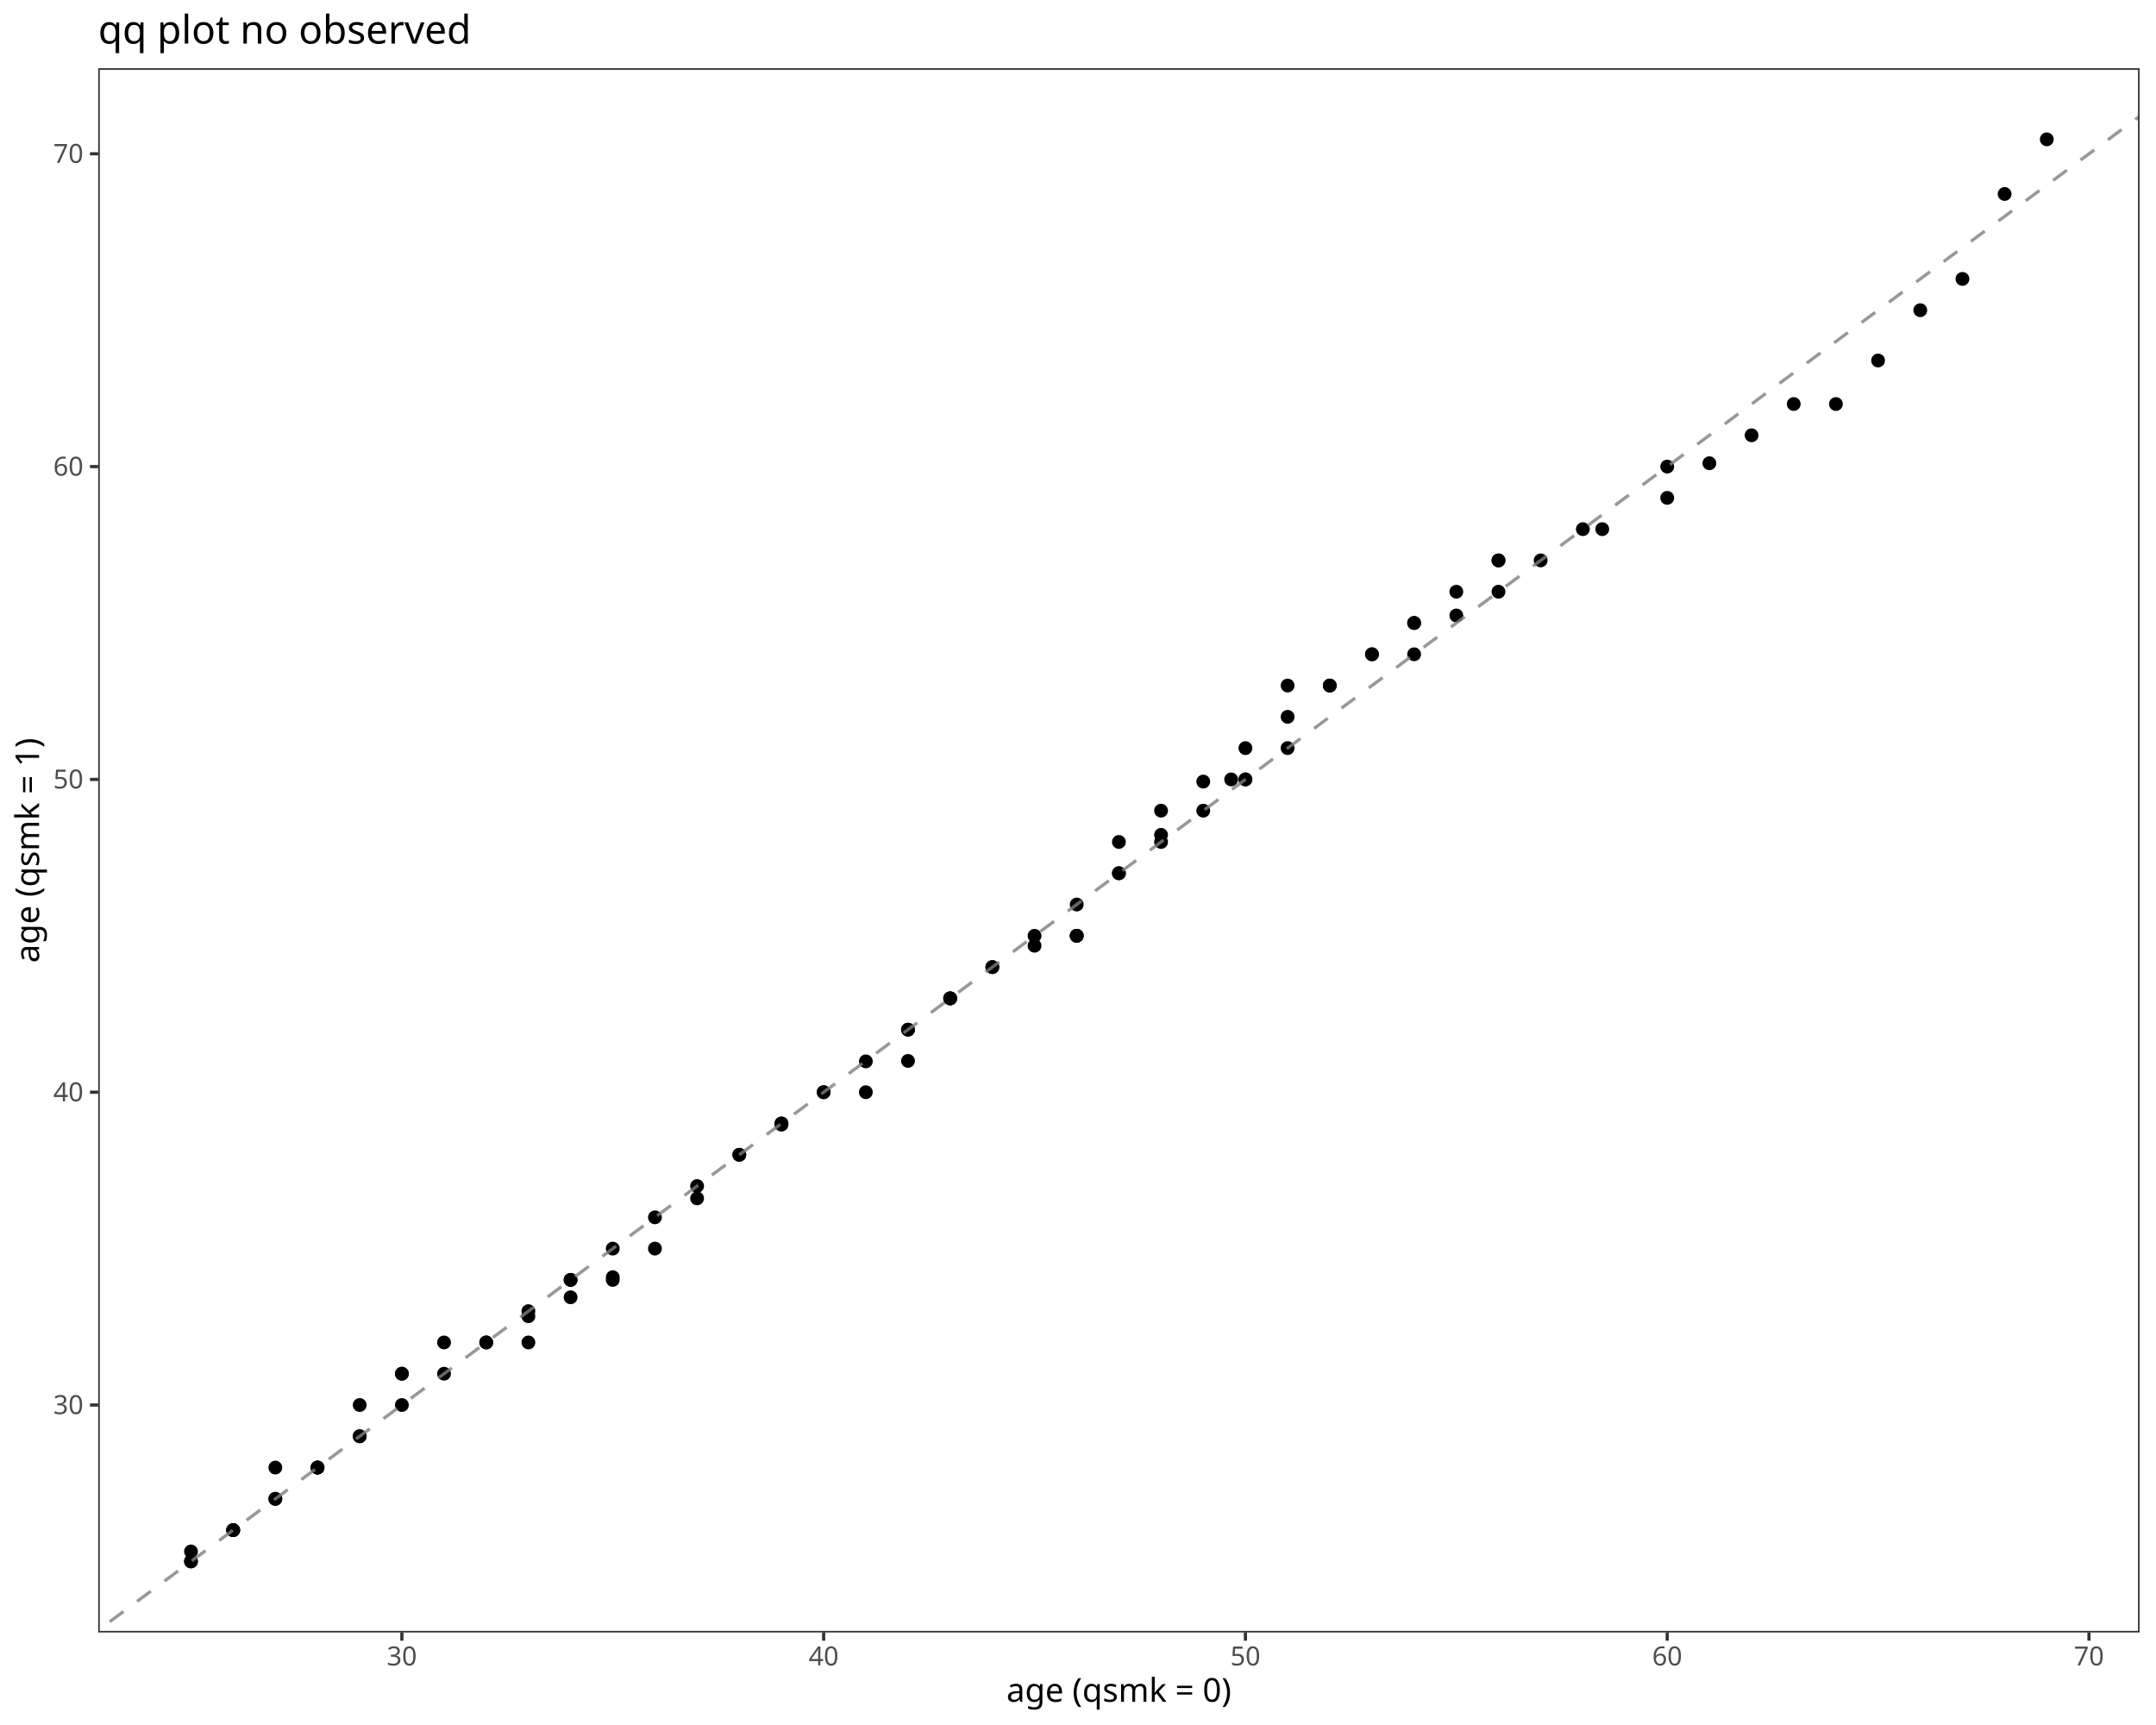
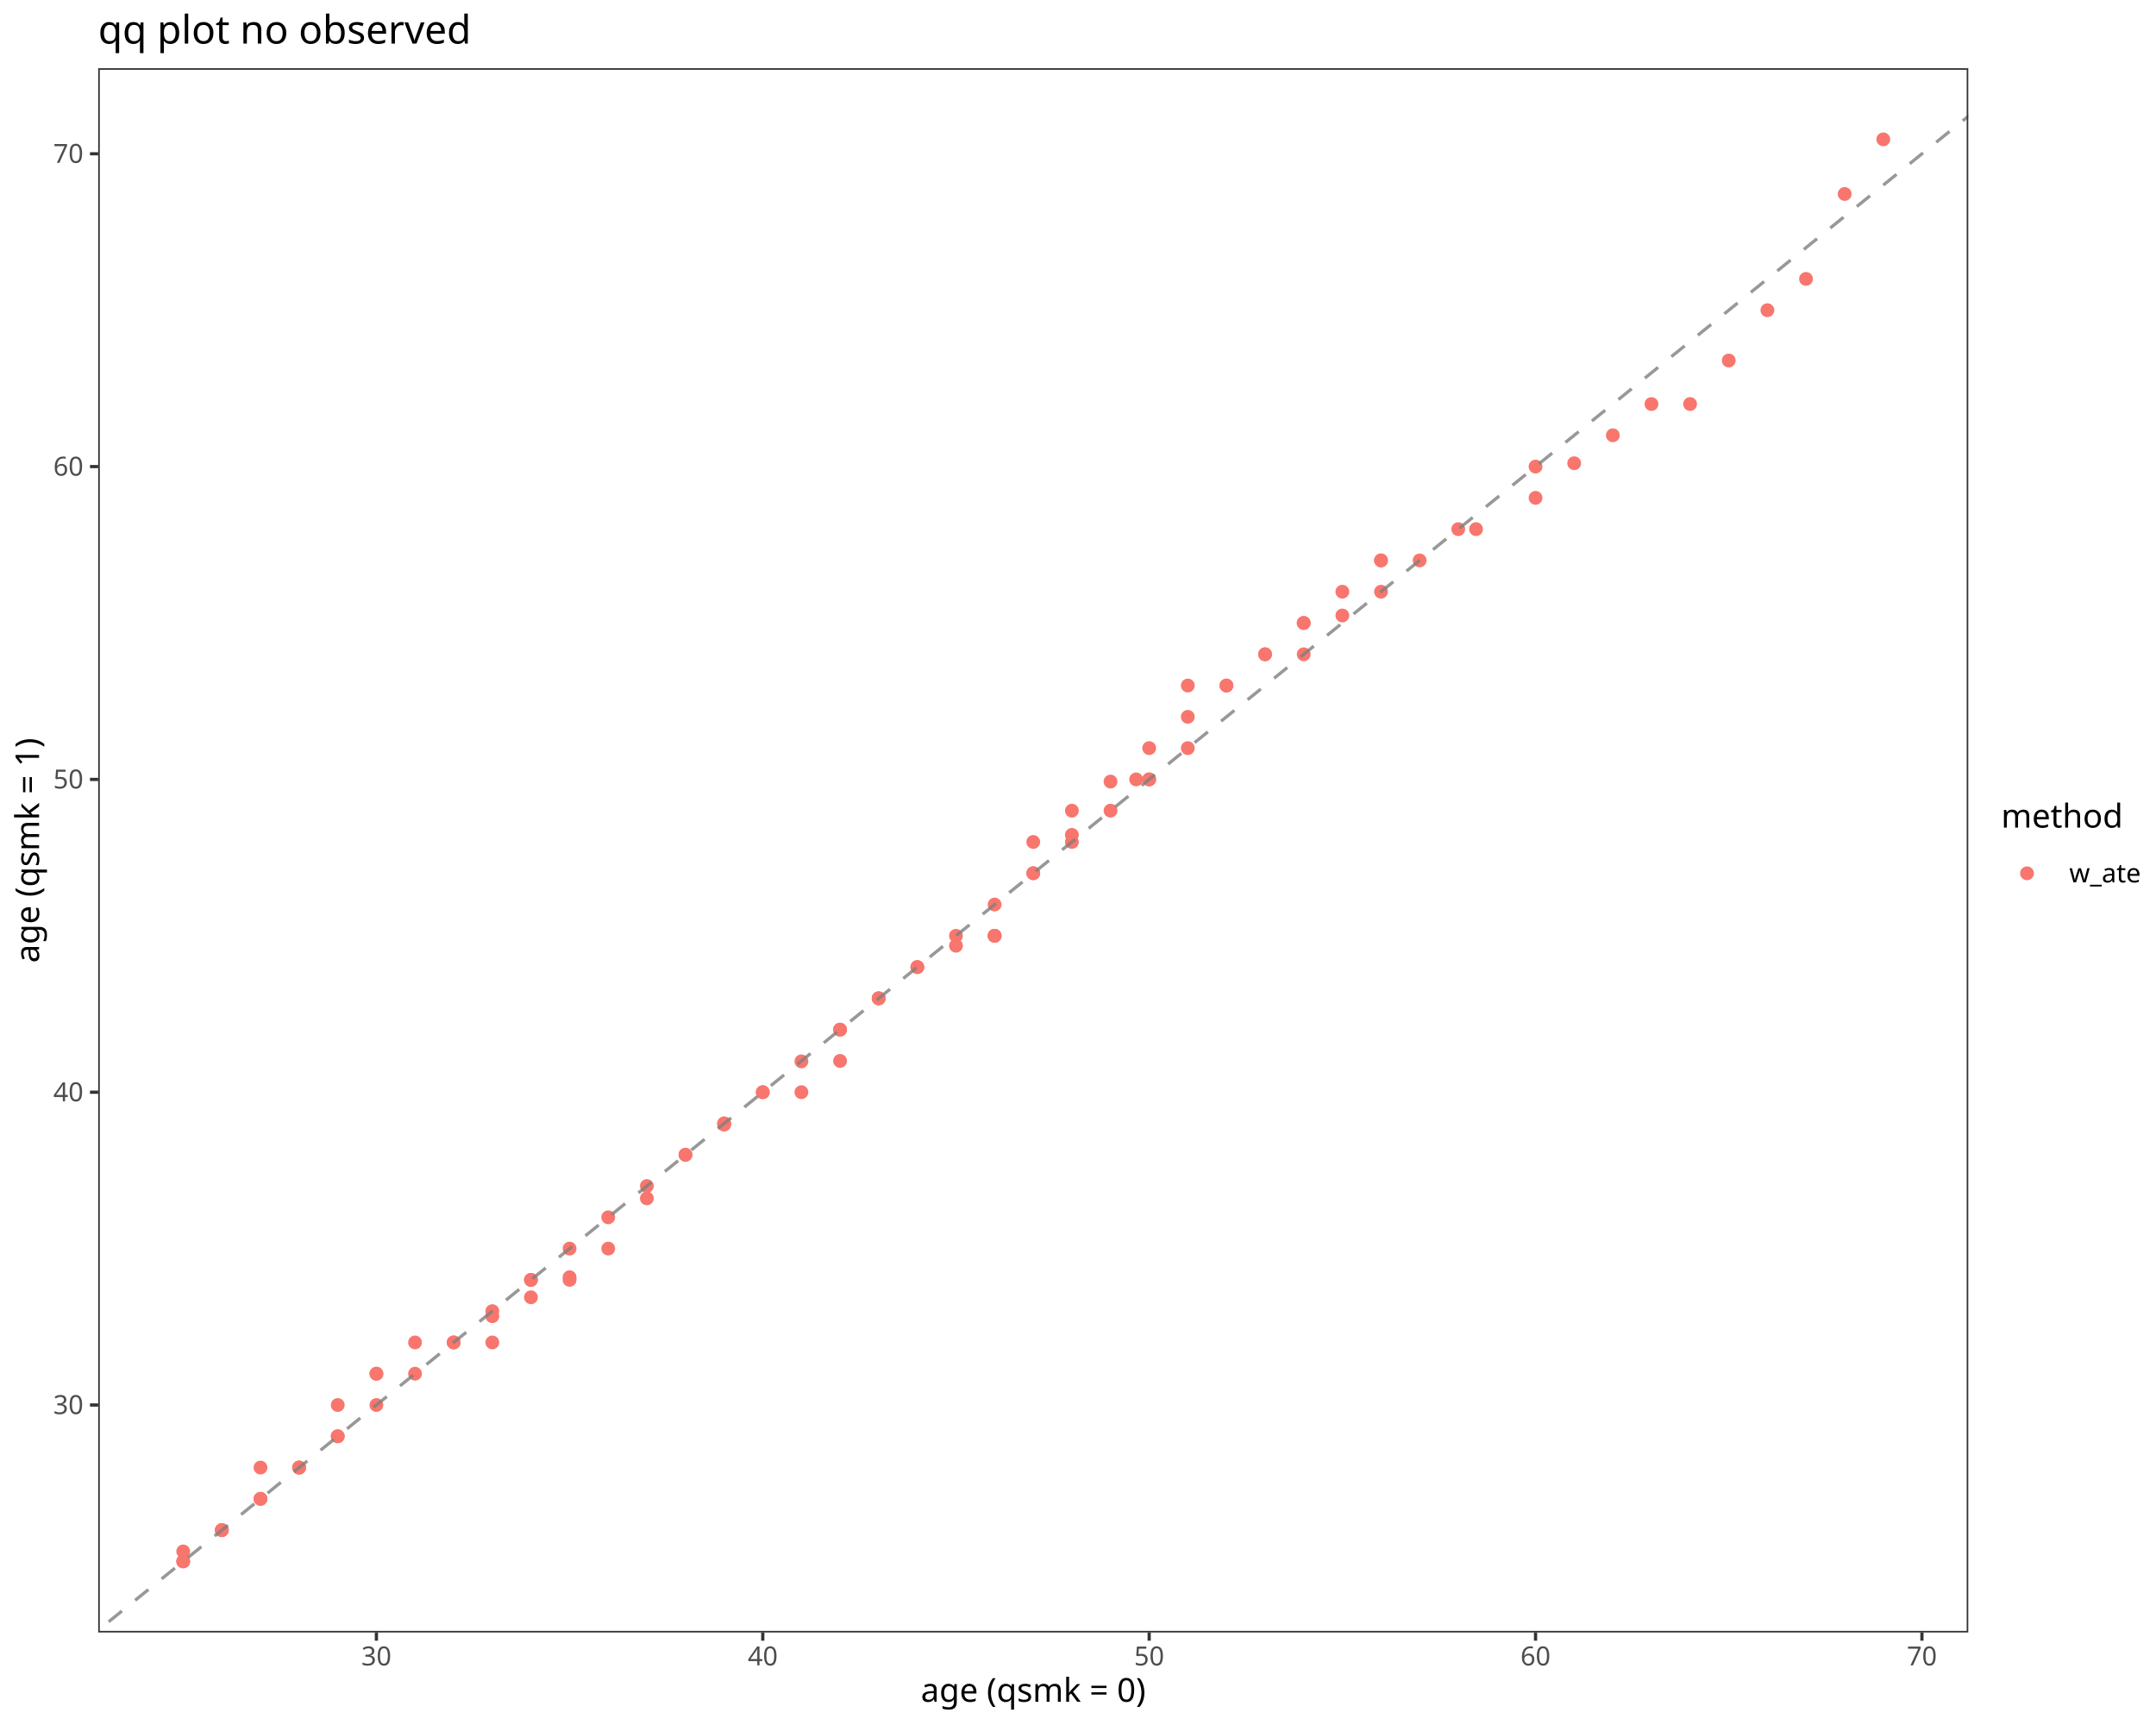
<svg xmlns="http://www.w3.org/2000/svg" class="svglite" data-engine-version="2.0" width="720.00pt" height="576.00pt" viewBox="0 0 720.00 576.00">
  <defs>
    <style type="text/css">
    .svglite line, .svglite polyline, .svglite polygon, .svglite path, .svglite rect, .svglite circle {
      fill: none;
      stroke: #000000;
      stroke-linecap: round;
      stroke-linejoin: round;
      stroke-miterlimit: 10.00;
    }
  </style>
  </defs>
  <rect width="100%" height="100%" style="stroke: none; fill: #FFFFFF;" />
  <defs>
    <clipPath id="cpMC4wMHw3MjAuMDB8MC4wMHw1NzYuMDA=">
      <rect x="0.00" y="0.00" width="720.00" height="576.00" />
    </clipPath>
  </defs>
  <g clip-path="url(#cpMC4wMHw3MjAuMDB8MC4wMHw1NzYuMDA=)">
    <rect x="0.00" y="0.00" width="720.00" height="576.00" style="stroke-width: 1.07; stroke: #FFFFFF; fill: #FFFFFF;" />
  </g>
  <defs>
-     <clipPath id="cpMzIuNzl8NzE0LjUyfDIyLjc4fDU0NS4xMQ==">
-       <rect x="32.79" y="22.78" width="681.73" height="522.33" />
+     <clipPath id="cpMzIuNzl8NjU3LjMyfDIyLjc4fDU0NS4xMQ==">
+       <rect x="32.79" y="22.78" width="624.52" height="522.33" />
    </clipPath>
  </defs>
-   <g clip-path="url(#cpMzIuNzl8NzE0LjUyfDIyLjc4fDU0NS4xMQ==)">
-     <rect x="32.79" y="22.78" width="681.73" height="522.33" style="stroke-width: 1.07; stroke: none; fill: #FFFFFF;" />
-     <circle cx="63.78" cy="521.37" r="1.95" style="stroke-width: 0.71; fill: #000000;" />
-     <circle cx="63.78" cy="521.37" r="1.95" style="stroke-width: 0.71; fill: #000000;" />
-     <circle cx="63.78" cy="518.05" r="1.95" style="stroke-width: 0.71; fill: #000000;" />
-     <circle cx="77.87" cy="510.93" r="1.95" style="stroke-width: 0.71; fill: #000000;" />
-     <circle cx="77.87" cy="510.93" r="1.95" style="stroke-width: 0.71; fill: #000000;" />
-     <circle cx="77.87" cy="510.93" r="1.95" style="stroke-width: 0.71; fill: #000000;" />
-     <circle cx="91.95" cy="500.48" r="1.95" style="stroke-width: 0.71; fill: #000000;" />
-     <circle cx="91.95" cy="500.48" r="1.95" style="stroke-width: 0.71; fill: #000000;" />
-     <circle cx="91.95" cy="490.04" r="1.95" style="stroke-width: 0.71; fill: #000000;" />
-     <circle cx="106.04" cy="490.04" r="1.95" style="stroke-width: 0.71; fill: #000000;" />
-     <circle cx="106.04" cy="490.04" r="1.95" style="stroke-width: 0.71; fill: #000000;" />
-     <circle cx="106.04" cy="490.04" r="1.95" style="stroke-width: 0.71; fill: #000000;" />
-     <circle cx="120.12" cy="479.59" r="1.95" style="stroke-width: 0.71; fill: #000000;" />
-     <circle cx="120.12" cy="479.59" r="1.95" style="stroke-width: 0.71; fill: #000000;" />
-     <circle cx="120.12" cy="469.15" r="1.95" style="stroke-width: 0.71; fill: #000000;" />
-     <circle cx="134.21" cy="469.15" r="1.95" style="stroke-width: 0.71; fill: #000000;" />
-     <circle cx="134.21" cy="458.70" r="1.95" style="stroke-width: 0.71; fill: #000000;" />
-     <circle cx="134.21" cy="458.70" r="1.95" style="stroke-width: 0.71; fill: #000000;" />
-     <circle cx="148.29" cy="458.70" r="1.95" style="stroke-width: 0.71; fill: #000000;" />
-     <circle cx="148.29" cy="448.26" r="1.95" style="stroke-width: 0.71; fill: #000000;" />
-     <circle cx="162.38" cy="448.26" r="1.95" style="stroke-width: 0.71; fill: #000000;" />
-     <circle cx="162.38" cy="448.26" r="1.95" style="stroke-width: 0.71; fill: #000000;" />
-     <circle cx="176.46" cy="448.26" r="1.95" style="stroke-width: 0.71; fill: #000000;" />
-     <circle cx="176.46" cy="439.50" r="1.95" style="stroke-width: 0.71; fill: #000000;" />
-     <circle cx="176.46" cy="437.81" r="1.95" style="stroke-width: 0.71; fill: #000000;" />
-     <circle cx="190.55" cy="433.18" r="1.95" style="stroke-width: 0.71; fill: #000000;" />
-     <circle cx="190.55" cy="427.37" r="1.95" style="stroke-width: 0.71; fill: #000000;" />
-     <circle cx="190.55" cy="427.37" r="1.95" style="stroke-width: 0.71; fill: #000000;" />
-     <circle cx="204.63" cy="427.37" r="1.95" style="stroke-width: 0.71; fill: #000000;" />
-     <circle cx="204.63" cy="426.48" r="1.95" style="stroke-width: 0.71; fill: #000000;" />
-     <circle cx="204.63" cy="416.92" r="1.95" style="stroke-width: 0.71; fill: #000000;" />
-     <circle cx="218.72" cy="416.92" r="1.95" style="stroke-width: 0.71; fill: #000000;" />
-     <circle cx="218.72" cy="406.48" r="1.95" style="stroke-width: 0.71; fill: #000000;" />
-     <circle cx="232.80" cy="400.14" r="1.95" style="stroke-width: 0.71; fill: #000000;" />
-     <circle cx="232.80" cy="396.03" r="1.95" style="stroke-width: 0.71; fill: #000000;" />
-     <circle cx="246.89" cy="385.59" r="1.95" style="stroke-width: 0.71; fill: #000000;" />
-     <circle cx="246.89" cy="385.59" r="1.95" style="stroke-width: 0.71; fill: #000000;" />
-     <circle cx="260.97" cy="375.53" r="1.95" style="stroke-width: 0.71; fill: #000000;" />
-     <circle cx="260.97" cy="375.14" r="1.95" style="stroke-width: 0.71; fill: #000000;" />
-     <circle cx="260.97" cy="375.14" r="1.95" style="stroke-width: 0.71; fill: #000000;" />
-     <circle cx="275.06" cy="364.70" r="1.95" style="stroke-width: 0.71; fill: #000000;" />
-     <circle cx="275.06" cy="364.70" r="1.95" style="stroke-width: 0.71; fill: #000000;" />
-     <circle cx="289.15" cy="364.70" r="1.95" style="stroke-width: 0.71; fill: #000000;" />
-     <circle cx="289.15" cy="354.40" r="1.95" style="stroke-width: 0.71; fill: #000000;" />
-     <circle cx="303.23" cy="354.25" r="1.95" style="stroke-width: 0.71; fill: #000000;" />
-     <circle cx="303.23" cy="343.81" r="1.95" style="stroke-width: 0.71; fill: #000000;" />
-     <circle cx="303.23" cy="343.81" r="1.95" style="stroke-width: 0.71; fill: #000000;" />
-     <circle cx="317.32" cy="333.36" r="1.95" style="stroke-width: 0.71; fill: #000000;" />
-     <circle cx="317.32" cy="333.36" r="1.95" style="stroke-width: 0.71; fill: #000000;" />
-     <circle cx="317.32" cy="333.36" r="1.95" style="stroke-width: 0.71; fill: #000000;" />
-     <circle cx="331.40" cy="322.92" r="1.95" style="stroke-width: 0.71; fill: #000000;" />
-     <circle cx="331.40" cy="322.92" r="1.95" style="stroke-width: 0.71; fill: #000000;" />
-     <circle cx="345.49" cy="315.79" r="1.95" style="stroke-width: 0.71; fill: #000000;" />
-     <circle cx="345.49" cy="312.47" r="1.95" style="stroke-width: 0.71; fill: #000000;" />
-     <circle cx="359.57" cy="312.47" r="1.95" style="stroke-width: 0.71; fill: #000000;" />
-     <circle cx="359.57" cy="312.47" r="1.95" style="stroke-width: 0.71; fill: #000000;" />
-     <circle cx="359.57" cy="312.47" r="1.95" style="stroke-width: 0.71; fill: #000000;" />
-     <circle cx="359.57" cy="302.03" r="1.95" style="stroke-width: 0.71; fill: #000000;" />
-     <circle cx="373.66" cy="291.58" r="1.95" style="stroke-width: 0.71; fill: #000000;" />
-     <circle cx="373.66" cy="291.58" r="1.95" style="stroke-width: 0.71; fill: #000000;" />
-     <circle cx="373.66" cy="281.14" r="1.95" style="stroke-width: 0.71; fill: #000000;" />
-     <circle cx="387.74" cy="281.14" r="1.95" style="stroke-width: 0.71; fill: #000000;" />
-     <circle cx="387.74" cy="278.77" r="1.95" style="stroke-width: 0.71; fill: #000000;" />
-     <circle cx="387.74" cy="270.69" r="1.95" style="stroke-width: 0.71; fill: #000000;" />
-     <circle cx="401.83" cy="270.69" r="1.95" style="stroke-width: 0.71; fill: #000000;" />
-     <circle cx="401.83" cy="260.98" r="1.95" style="stroke-width: 0.71; fill: #000000;" />
-     <circle cx="411.15" cy="260.25" r="1.95" style="stroke-width: 0.71; fill: #000000;" />
-     <circle cx="415.91" cy="260.25" r="1.95" style="stroke-width: 0.71; fill: #000000;" />
-     <circle cx="415.91" cy="260.25" r="1.95" style="stroke-width: 0.71; fill: #000000;" />
-     <circle cx="415.91" cy="249.80" r="1.95" style="stroke-width: 0.71; fill: #000000;" />
-     <circle cx="430.00" cy="249.80" r="1.95" style="stroke-width: 0.71; fill: #000000;" />
-     <circle cx="430.00" cy="239.36" r="1.95" style="stroke-width: 0.71; fill: #000000;" />
-     <circle cx="430.00" cy="228.91" r="1.95" style="stroke-width: 0.71; fill: #000000;" />
-     <circle cx="444.08" cy="228.91" r="1.95" style="stroke-width: 0.71; fill: #000000;" />
-     <circle cx="444.08" cy="228.91" r="1.95" style="stroke-width: 0.71; fill: #000000;" />
-     <circle cx="458.17" cy="218.47" r="1.95" style="stroke-width: 0.71; fill: #000000;" />
-     <circle cx="458.17" cy="218.47" r="1.95" style="stroke-width: 0.71; fill: #000000;" />
-     <circle cx="472.25" cy="218.47" r="1.95" style="stroke-width: 0.71; fill: #000000;" />
-     <circle cx="472.25" cy="208.02" r="1.95" style="stroke-width: 0.71; fill: #000000;" />
-     <circle cx="472.25" cy="208.02" r="1.95" style="stroke-width: 0.71; fill: #000000;" />
-     <circle cx="486.34" cy="205.52" r="1.95" style="stroke-width: 0.71; fill: #000000;" />
-     <circle cx="486.34" cy="197.58" r="1.95" style="stroke-width: 0.71; fill: #000000;" />
-     <circle cx="500.42" cy="197.58" r="1.95" style="stroke-width: 0.71; fill: #000000;" />
-     <circle cx="500.42" cy="187.13" r="1.95" style="stroke-width: 0.71; fill: #000000;" />
-     <circle cx="500.42" cy="187.13" r="1.95" style="stroke-width: 0.71; fill: #000000;" />
-     <circle cx="514.51" cy="187.13" r="1.95" style="stroke-width: 0.71; fill: #000000;" />
-     <circle cx="528.60" cy="176.69" r="1.95" style="stroke-width: 0.71; fill: #000000;" />
-     <circle cx="535.08" cy="176.69" r="1.95" style="stroke-width: 0.71; fill: #000000;" />
-     <circle cx="556.77" cy="166.24" r="1.95" style="stroke-width: 0.71; fill: #000000;" />
-     <circle cx="556.77" cy="155.80" r="1.95" style="stroke-width: 0.71; fill: #000000;" />
-     <circle cx="570.85" cy="154.68" r="1.95" style="stroke-width: 0.71; fill: #000000;" />
-     <circle cx="584.94" cy="145.35" r="1.95" style="stroke-width: 0.71; fill: #000000;" />
-     <circle cx="599.02" cy="134.91" r="1.95" style="stroke-width: 0.71; fill: #000000;" />
-     <circle cx="613.11" cy="134.91" r="1.95" style="stroke-width: 0.71; fill: #000000;" />
-     <circle cx="627.19" cy="120.38" r="1.95" style="stroke-width: 0.71; fill: #000000;" />
-     <circle cx="641.28" cy="103.58" r="1.95" style="stroke-width: 0.71; fill: #000000;" />
-     <circle cx="655.36" cy="93.13" r="1.95" style="stroke-width: 0.71; fill: #000000;" />
-     <circle cx="669.45" cy="64.77" r="1.95" style="stroke-width: 0.71; fill: #000000;" />
-     <circle cx="683.53" cy="46.53" r="1.95" style="stroke-width: 0.71; fill: #000000;" />
-     <line x1="-648.93" y1="1049.88" x2="1396.25" y2="-466.71" style="stroke-width: 1.07; stroke: #7F7F7F; stroke-opacity: 0.80; stroke-dasharray: 5.69,5.69; stroke-linecap: butt;" />
-     <rect x="32.79" y="22.78" width="681.73" height="522.33" style="stroke-width: 1.07; stroke: #333333;" />
+   <g clip-path="url(#cpMzIuNzl8NjU3LjMyfDIyLjc4fDU0NS4xMQ==)">
+     <rect x="32.79" y="22.78" width="624.52" height="522.33" style="stroke-width: 1.07; stroke: none; fill: #FFFFFF;" />
+     <circle cx="61.18" cy="521.37" r="1.95" style="stroke-width: 0.71; stroke: #F8766D; fill: #F8766D;" />
+     <circle cx="61.18" cy="521.37" r="1.95" style="stroke-width: 0.71; stroke: #F8766D; fill: #F8766D;" />
+     <circle cx="61.18" cy="518.05" r="1.95" style="stroke-width: 0.71; stroke: #F8766D; fill: #F8766D;" />
+     <circle cx="74.08" cy="510.93" r="1.95" style="stroke-width: 0.71; stroke: #F8766D; fill: #F8766D;" />
+     <circle cx="74.08" cy="510.93" r="1.95" style="stroke-width: 0.71; stroke: #F8766D; fill: #F8766D;" />
+     <circle cx="74.08" cy="510.93" r="1.95" style="stroke-width: 0.71; stroke: #F8766D; fill: #F8766D;" />
+     <circle cx="86.99" cy="500.48" r="1.95" style="stroke-width: 0.71; stroke: #F8766D; fill: #F8766D;" />
+     <circle cx="86.99" cy="500.48" r="1.95" style="stroke-width: 0.71; stroke: #F8766D; fill: #F8766D;" />
+     <circle cx="86.99" cy="490.04" r="1.95" style="stroke-width: 0.71; stroke: #F8766D; fill: #F8766D;" />
+     <circle cx="99.89" cy="490.04" r="1.95" style="stroke-width: 0.71; stroke: #F8766D; fill: #F8766D;" />
+     <circle cx="99.89" cy="490.04" r="1.95" style="stroke-width: 0.71; stroke: #F8766D; fill: #F8766D;" />
+     <circle cx="99.89" cy="490.04" r="1.95" style="stroke-width: 0.71; stroke: #F8766D; fill: #F8766D;" />
+     <circle cx="112.79" cy="479.59" r="1.95" style="stroke-width: 0.71; stroke: #F8766D; fill: #F8766D;" />
+     <circle cx="112.79" cy="479.59" r="1.95" style="stroke-width: 0.71; stroke: #F8766D; fill: #F8766D;" />
+     <circle cx="112.79" cy="469.15" r="1.95" style="stroke-width: 0.71; stroke: #F8766D; fill: #F8766D;" />
+     <circle cx="125.70" cy="469.15" r="1.95" style="stroke-width: 0.71; stroke: #F8766D; fill: #F8766D;" />
+     <circle cx="125.70" cy="458.70" r="1.95" style="stroke-width: 0.71; stroke: #F8766D; fill: #F8766D;" />
+     <circle cx="125.70" cy="458.70" r="1.95" style="stroke-width: 0.71; stroke: #F8766D; fill: #F8766D;" />
+     <circle cx="138.60" cy="458.70" r="1.95" style="stroke-width: 0.71; stroke: #F8766D; fill: #F8766D;" />
+     <circle cx="138.60" cy="448.26" r="1.95" style="stroke-width: 0.71; stroke: #F8766D; fill: #F8766D;" />
+     <circle cx="151.50" cy="448.26" r="1.95" style="stroke-width: 0.71; stroke: #F8766D; fill: #F8766D;" />
+     <circle cx="151.50" cy="448.26" r="1.95" style="stroke-width: 0.71; stroke: #F8766D; fill: #F8766D;" />
+     <circle cx="164.41" cy="448.26" r="1.95" style="stroke-width: 0.71; stroke: #F8766D; fill: #F8766D;" />
+     <circle cx="164.41" cy="439.50" r="1.95" style="stroke-width: 0.71; stroke: #F8766D; fill: #F8766D;" />
+     <circle cx="164.41" cy="437.81" r="1.95" style="stroke-width: 0.71; stroke: #F8766D; fill: #F8766D;" />
+     <circle cx="177.31" cy="433.18" r="1.95" style="stroke-width: 0.71; stroke: #F8766D; fill: #F8766D;" />
+     <circle cx="177.31" cy="427.37" r="1.95" style="stroke-width: 0.71; stroke: #F8766D; fill: #F8766D;" />
+     <circle cx="177.31" cy="427.37" r="1.95" style="stroke-width: 0.71; stroke: #F8766D; fill: #F8766D;" />
+     <circle cx="190.21" cy="427.37" r="1.95" style="stroke-width: 0.71; stroke: #F8766D; fill: #F8766D;" />
+     <circle cx="190.21" cy="426.48" r="1.95" style="stroke-width: 0.71; stroke: #F8766D; fill: #F8766D;" />
+     <circle cx="190.21" cy="416.92" r="1.95" style="stroke-width: 0.71; stroke: #F8766D; fill: #F8766D;" />
+     <circle cx="203.12" cy="416.92" r="1.95" style="stroke-width: 0.71; stroke: #F8766D; fill: #F8766D;" />
+     <circle cx="203.12" cy="406.48" r="1.95" style="stroke-width: 0.71; stroke: #F8766D; fill: #F8766D;" />
+     <circle cx="216.02" cy="400.14" r="1.95" style="stroke-width: 0.71; stroke: #F8766D; fill: #F8766D;" />
+     <circle cx="216.02" cy="396.03" r="1.95" style="stroke-width: 0.71; stroke: #F8766D; fill: #F8766D;" />
+     <circle cx="228.92" cy="385.59" r="1.95" style="stroke-width: 0.71; stroke: #F8766D; fill: #F8766D;" />
+     <circle cx="228.92" cy="385.59" r="1.95" style="stroke-width: 0.71; stroke: #F8766D; fill: #F8766D;" />
+     <circle cx="241.83" cy="375.53" r="1.95" style="stroke-width: 0.71; stroke: #F8766D; fill: #F8766D;" />
+     <circle cx="241.83" cy="375.14" r="1.95" style="stroke-width: 0.71; stroke: #F8766D; fill: #F8766D;" />
+     <circle cx="241.83" cy="375.14" r="1.95" style="stroke-width: 0.71; stroke: #F8766D; fill: #F8766D;" />
+     <circle cx="254.73" cy="364.70" r="1.95" style="stroke-width: 0.71; stroke: #F8766D; fill: #F8766D;" />
+     <circle cx="254.73" cy="364.70" r="1.95" style="stroke-width: 0.71; stroke: #F8766D; fill: #F8766D;" />
+     <circle cx="267.63" cy="364.70" r="1.95" style="stroke-width: 0.71; stroke: #F8766D; fill: #F8766D;" />
+     <circle cx="267.63" cy="354.40" r="1.95" style="stroke-width: 0.71; stroke: #F8766D; fill: #F8766D;" />
+     <circle cx="280.54" cy="354.25" r="1.95" style="stroke-width: 0.71; stroke: #F8766D; fill: #F8766D;" />
+     <circle cx="280.54" cy="343.81" r="1.95" style="stroke-width: 0.71; stroke: #F8766D; fill: #F8766D;" />
+     <circle cx="280.54" cy="343.81" r="1.95" style="stroke-width: 0.71; stroke: #F8766D; fill: #F8766D;" />
+     <circle cx="293.44" cy="333.36" r="1.95" style="stroke-width: 0.71; stroke: #F8766D; fill: #F8766D;" />
+     <circle cx="293.44" cy="333.36" r="1.95" style="stroke-width: 0.71; stroke: #F8766D; fill: #F8766D;" />
+     <circle cx="293.44" cy="333.36" r="1.95" style="stroke-width: 0.71; stroke: #F8766D; fill: #F8766D;" />
+     <circle cx="306.35" cy="322.92" r="1.95" style="stroke-width: 0.71; stroke: #F8766D; fill: #F8766D;" />
+     <circle cx="306.35" cy="322.92" r="1.95" style="stroke-width: 0.71; stroke: #F8766D; fill: #F8766D;" />
+     <circle cx="319.25" cy="315.79" r="1.95" style="stroke-width: 0.71; stroke: #F8766D; fill: #F8766D;" />
+     <circle cx="319.25" cy="312.47" r="1.95" style="stroke-width: 0.71; stroke: #F8766D; fill: #F8766D;" />
+     <circle cx="332.15" cy="312.47" r="1.95" style="stroke-width: 0.71; stroke: #F8766D; fill: #F8766D;" />
+     <circle cx="332.15" cy="312.47" r="1.95" style="stroke-width: 0.71; stroke: #F8766D; fill: #F8766D;" />
+     <circle cx="332.15" cy="312.47" r="1.95" style="stroke-width: 0.71; stroke: #F8766D; fill: #F8766D;" />
+     <circle cx="332.15" cy="302.03" r="1.95" style="stroke-width: 0.71; stroke: #F8766D; fill: #F8766D;" />
+     <circle cx="345.06" cy="291.58" r="1.95" style="stroke-width: 0.71; stroke: #F8766D; fill: #F8766D;" />
+     <circle cx="345.06" cy="291.58" r="1.95" style="stroke-width: 0.71; stroke: #F8766D; fill: #F8766D;" />
+     <circle cx="345.06" cy="281.14" r="1.95" style="stroke-width: 0.71; stroke: #F8766D; fill: #F8766D;" />
+     <circle cx="357.96" cy="281.14" r="1.95" style="stroke-width: 0.71; stroke: #F8766D; fill: #F8766D;" />
+     <circle cx="357.96" cy="278.77" r="1.95" style="stroke-width: 0.71; stroke: #F8766D; fill: #F8766D;" />
+     <circle cx="357.96" cy="270.69" r="1.95" style="stroke-width: 0.71; stroke: #F8766D; fill: #F8766D;" />
+     <circle cx="370.86" cy="270.69" r="1.95" style="stroke-width: 0.71; stroke: #F8766D; fill: #F8766D;" />
+     <circle cx="370.86" cy="260.98" r="1.95" style="stroke-width: 0.71; stroke: #F8766D; fill: #F8766D;" />
+     <circle cx="379.41" cy="260.25" r="1.95" style="stroke-width: 0.71; stroke: #F8766D; fill: #F8766D;" />
+     <circle cx="383.77" cy="260.25" r="1.95" style="stroke-width: 0.71; stroke: #F8766D; fill: #F8766D;" />
+     <circle cx="383.77" cy="260.25" r="1.95" style="stroke-width: 0.71; stroke: #F8766D; fill: #F8766D;" />
+     <circle cx="383.77" cy="249.80" r="1.95" style="stroke-width: 0.71; stroke: #F8766D; fill: #F8766D;" />
+     <circle cx="396.67" cy="249.80" r="1.95" style="stroke-width: 0.71; stroke: #F8766D; fill: #F8766D;" />
+     <circle cx="396.67" cy="239.36" r="1.95" style="stroke-width: 0.71; stroke: #F8766D; fill: #F8766D;" />
+     <circle cx="396.67" cy="228.91" r="1.95" style="stroke-width: 0.71; stroke: #F8766D; fill: #F8766D;" />
+     <circle cx="409.57" cy="228.91" r="1.95" style="stroke-width: 0.71; stroke: #F8766D; fill: #F8766D;" />
+     <circle cx="409.57" cy="228.91" r="1.95" style="stroke-width: 0.71; stroke: #F8766D; fill: #F8766D;" />
+     <circle cx="422.48" cy="218.47" r="1.95" style="stroke-width: 0.71; stroke: #F8766D; fill: #F8766D;" />
+     <circle cx="422.48" cy="218.47" r="1.95" style="stroke-width: 0.71; stroke: #F8766D; fill: #F8766D;" />
+     <circle cx="435.38" cy="218.47" r="1.95" style="stroke-width: 0.71; stroke: #F8766D; fill: #F8766D;" />
+     <circle cx="435.38" cy="208.02" r="1.95" style="stroke-width: 0.71; stroke: #F8766D; fill: #F8766D;" />
+     <circle cx="435.38" cy="208.02" r="1.95" style="stroke-width: 0.71; stroke: #F8766D; fill: #F8766D;" />
+     <circle cx="448.28" cy="205.52" r="1.95" style="stroke-width: 0.71; stroke: #F8766D; fill: #F8766D;" />
+     <circle cx="448.28" cy="197.58" r="1.95" style="stroke-width: 0.71; stroke: #F8766D; fill: #F8766D;" />
+     <circle cx="461.19" cy="197.58" r="1.95" style="stroke-width: 0.71; stroke: #F8766D; fill: #F8766D;" />
+     <circle cx="461.19" cy="187.13" r="1.95" style="stroke-width: 0.71; stroke: #F8766D; fill: #F8766D;" />
+     <circle cx="461.19" cy="187.13" r="1.95" style="stroke-width: 0.71; stroke: #F8766D; fill: #F8766D;" />
+     <circle cx="474.09" cy="187.13" r="1.95" style="stroke-width: 0.71; stroke: #F8766D; fill: #F8766D;" />
+     <circle cx="486.99" cy="176.69" r="1.95" style="stroke-width: 0.71; stroke: #F8766D; fill: #F8766D;" />
+     <circle cx="492.93" cy="176.69" r="1.95" style="stroke-width: 0.71; stroke: #F8766D; fill: #F8766D;" />
+     <circle cx="512.80" cy="166.24" r="1.95" style="stroke-width: 0.71; stroke: #F8766D; fill: #F8766D;" />
+     <circle cx="512.80" cy="155.80" r="1.95" style="stroke-width: 0.71; stroke: #F8766D; fill: #F8766D;" />
+     <circle cx="525.70" cy="154.68" r="1.95" style="stroke-width: 0.71; stroke: #F8766D; fill: #F8766D;" />
+     <circle cx="538.61" cy="145.35" r="1.95" style="stroke-width: 0.71; stroke: #F8766D; fill: #F8766D;" />
+     <circle cx="551.51" cy="134.91" r="1.95" style="stroke-width: 0.71; stroke: #F8766D; fill: #F8766D;" />
+     <circle cx="564.41" cy="134.91" r="1.95" style="stroke-width: 0.71; stroke: #F8766D; fill: #F8766D;" />
+     <circle cx="577.32" cy="120.38" r="1.95" style="stroke-width: 0.71; stroke: #F8766D; fill: #F8766D;" />
+     <circle cx="590.22" cy="103.58" r="1.95" style="stroke-width: 0.71; stroke: #F8766D; fill: #F8766D;" />
+     <circle cx="603.12" cy="93.13" r="1.95" style="stroke-width: 0.71; stroke: #F8766D; fill: #F8766D;" />
+     <circle cx="616.03" cy="64.77" r="1.95" style="stroke-width: 0.71; stroke: #F8766D; fill: #F8766D;" />
+     <circle cx="628.93" cy="46.53" r="1.95" style="stroke-width: 0.71; stroke: #F8766D; fill: #F8766D;" />
+     <line x1="-591.73" y1="1049.88" x2="1281.84" y2="-466.71" style="stroke-width: 1.07; stroke: #7F7F7F; stroke-opacity: 0.80; stroke-dasharray: 5.69,5.69; stroke-linecap: butt;" />
+     <rect x="32.79" y="22.78" width="624.52" height="522.33" style="stroke-width: 1.07; stroke: #333333;" />
  </g>
  <g clip-path="url(#cpMC4wMHw3MjAuMDB8MC4wMHw1NzYuMDA=)">
    <text x="27.86" y="472.17" text-anchor="end" style="font-size: 8.80px; fill: #4D4D4D; font-family: sans;" textLength="9.79px" lengthAdjust="spacingAndGlyphs">30</text>
    <text x="27.86" y="367.73" text-anchor="end" style="font-size: 8.80px; fill: #4D4D4D; font-family: sans;" textLength="9.79px" lengthAdjust="spacingAndGlyphs">40</text>
    <text x="27.86" y="263.28" text-anchor="end" style="font-size: 8.80px; fill: #4D4D4D; font-family: sans;" textLength="9.79px" lengthAdjust="spacingAndGlyphs">50</text>
    <text x="27.86" y="158.83" text-anchor="end" style="font-size: 8.80px; fill: #4D4D4D; font-family: sans;" textLength="9.79px" lengthAdjust="spacingAndGlyphs">60</text>
    <text x="27.86" y="54.38" text-anchor="end" style="font-size: 8.80px; fill: #4D4D4D; font-family: sans;" textLength="9.79px" lengthAdjust="spacingAndGlyphs">70</text>
    <polyline points="30.05,469.15 32.79,469.15 " style="stroke-width: 1.07; stroke: #333333; stroke-linecap: butt;" />
    <polyline points="30.05,364.70 32.79,364.70 " style="stroke-width: 1.07; stroke: #333333; stroke-linecap: butt;" />
    <polyline points="30.05,260.25 32.79,260.25 " style="stroke-width: 1.07; stroke: #333333; stroke-linecap: butt;" />
    <polyline points="30.05,155.80 32.79,155.80 " style="stroke-width: 1.07; stroke: #333333; stroke-linecap: butt;" />
    <polyline points="30.05,51.35 32.79,51.35 " style="stroke-width: 1.07; stroke: #333333; stroke-linecap: butt;" />
-     <polyline points="134.21,547.85 134.21,545.11 " style="stroke-width: 1.07; stroke: #333333; stroke-linecap: butt;" />
-     <polyline points="275.06,547.85 275.06,545.11 " style="stroke-width: 1.07; stroke: #333333; stroke-linecap: butt;" />
-     <polyline points="415.91,547.85 415.91,545.11 " style="stroke-width: 1.07; stroke: #333333; stroke-linecap: butt;" />
-     <polyline points="556.77,547.85 556.77,545.11 " style="stroke-width: 1.07; stroke: #333333; stroke-linecap: butt;" />
-     <polyline points="697.62,547.85 697.62,545.11 " style="stroke-width: 1.07; stroke: #333333; stroke-linecap: butt;" />
-     <text x="134.21" y="556.10" text-anchor="middle" style="font-size: 8.80px; fill: #4D4D4D; font-family: sans;" textLength="9.79px" lengthAdjust="spacingAndGlyphs">30</text>
-     <text x="275.06" y="556.10" text-anchor="middle" style="font-size: 8.80px; fill: #4D4D4D; font-family: sans;" textLength="9.79px" lengthAdjust="spacingAndGlyphs">40</text>
-     <text x="415.91" y="556.10" text-anchor="middle" style="font-size: 8.80px; fill: #4D4D4D; font-family: sans;" textLength="9.79px" lengthAdjust="spacingAndGlyphs">50</text>
-     <text x="556.77" y="556.10" text-anchor="middle" style="font-size: 8.80px; fill: #4D4D4D; font-family: sans;" textLength="9.79px" lengthAdjust="spacingAndGlyphs">60</text>
-     <text x="697.62" y="556.10" text-anchor="middle" style="font-size: 8.80px; fill: #4D4D4D; font-family: sans;" textLength="9.79px" lengthAdjust="spacingAndGlyphs">70</text>
-     <text x="373.66" y="568.24" text-anchor="middle" style="font-size: 11.00px; font-family: sans;" textLength="73.69px" lengthAdjust="spacingAndGlyphs">age (qsmk = 0)</text>
+     <polyline points="125.70,547.85 125.70,545.11 " style="stroke-width: 1.07; stroke: #333333; stroke-linecap: butt;" />
+     <polyline points="254.73,547.85 254.73,545.11 " style="stroke-width: 1.07; stroke: #333333; stroke-linecap: butt;" />
+     <polyline points="383.77,547.85 383.77,545.11 " style="stroke-width: 1.07; stroke: #333333; stroke-linecap: butt;" />
+     <polyline points="512.80,547.85 512.80,545.11 " style="stroke-width: 1.07; stroke: #333333; stroke-linecap: butt;" />
+     <polyline points="641.83,547.85 641.83,545.11 " style="stroke-width: 1.07; stroke: #333333; stroke-linecap: butt;" />
+     <text x="125.70" y="556.10" text-anchor="middle" style="font-size: 8.80px; fill: #4D4D4D; font-family: sans;" textLength="9.79px" lengthAdjust="spacingAndGlyphs">30</text>
+     <text x="254.73" y="556.10" text-anchor="middle" style="font-size: 8.80px; fill: #4D4D4D; font-family: sans;" textLength="9.79px" lengthAdjust="spacingAndGlyphs">40</text>
+     <text x="383.77" y="556.10" text-anchor="middle" style="font-size: 8.80px; fill: #4D4D4D; font-family: sans;" textLength="9.79px" lengthAdjust="spacingAndGlyphs">50</text>
+     <text x="512.80" y="556.10" text-anchor="middle" style="font-size: 8.80px; fill: #4D4D4D; font-family: sans;" textLength="9.79px" lengthAdjust="spacingAndGlyphs">60</text>
+     <text x="641.83" y="556.10" text-anchor="middle" style="font-size: 8.80px; fill: #4D4D4D; font-family: sans;" textLength="9.79px" lengthAdjust="spacingAndGlyphs">70</text>
+     <text x="345.06" y="568.24" text-anchor="middle" style="font-size: 11.00px; font-family: sans;" textLength="73.69px" lengthAdjust="spacingAndGlyphs">age (qsmk = 0)</text>
    <text transform="translate(13.05,283.95) rotate(-90)" text-anchor="middle" style="font-size: 11.00px; font-family: sans;" textLength="73.69px" lengthAdjust="spacingAndGlyphs">age (qsmk = 1)</text>
+     <rect x="668.28" y="267.64" width="46.24" height="32.61" style="stroke-width: 1.07; stroke: none; fill: #FFFFFF;" />
+     <text x="668.28" y="276.35" style="font-size: 11.00px; font-family: sans;" textLength="36.70px" lengthAdjust="spacingAndGlyphs">method</text>
+     <rect x="668.28" y="282.97" width="17.28" height="17.28" style="stroke-width: 1.07; stroke: none; fill: #FFFFFF;" />
+     <circle cx="676.92" cy="291.61" r="1.95" style="stroke-width: 0.71; stroke: #F8766D; fill: #F8766D;" />
+     <text x="691.04" y="294.64" style="font-size: 8.80px; font-family: sans;" textLength="23.49px" lengthAdjust="spacingAndGlyphs">w_ate</text>
    <text x="32.79" y="14.56" style="font-size: 13.20px; font-family: sans;" textLength="115.96px" lengthAdjust="spacingAndGlyphs">qq plot no observed</text>
  </g>
</svg>
